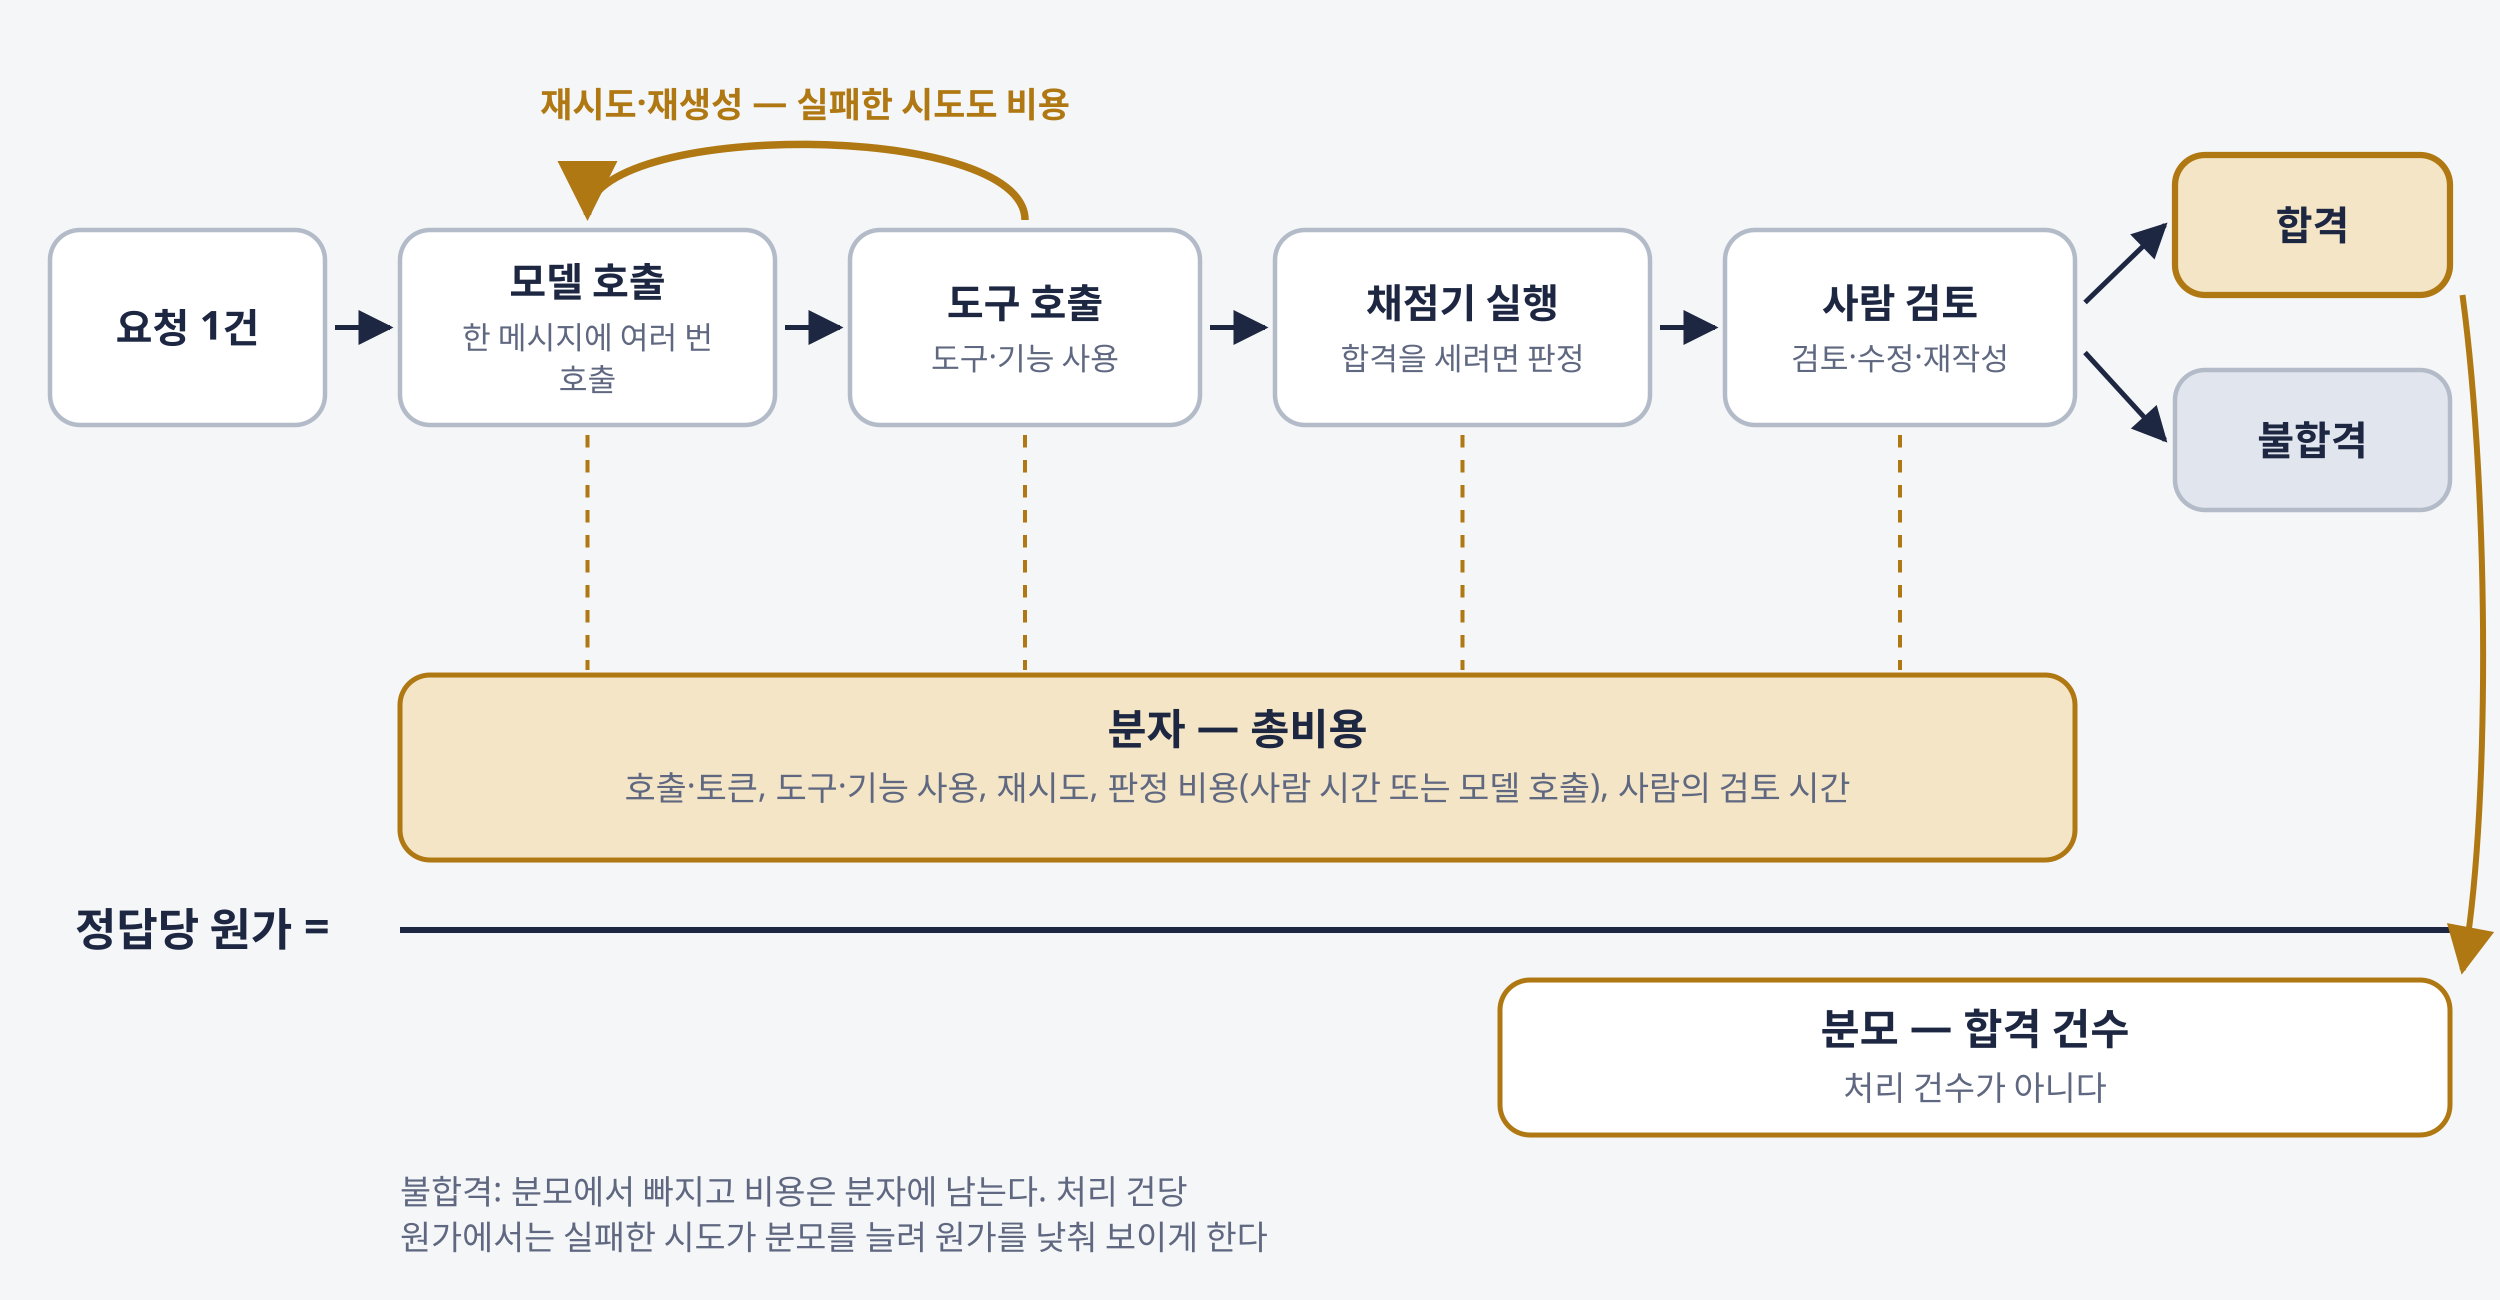
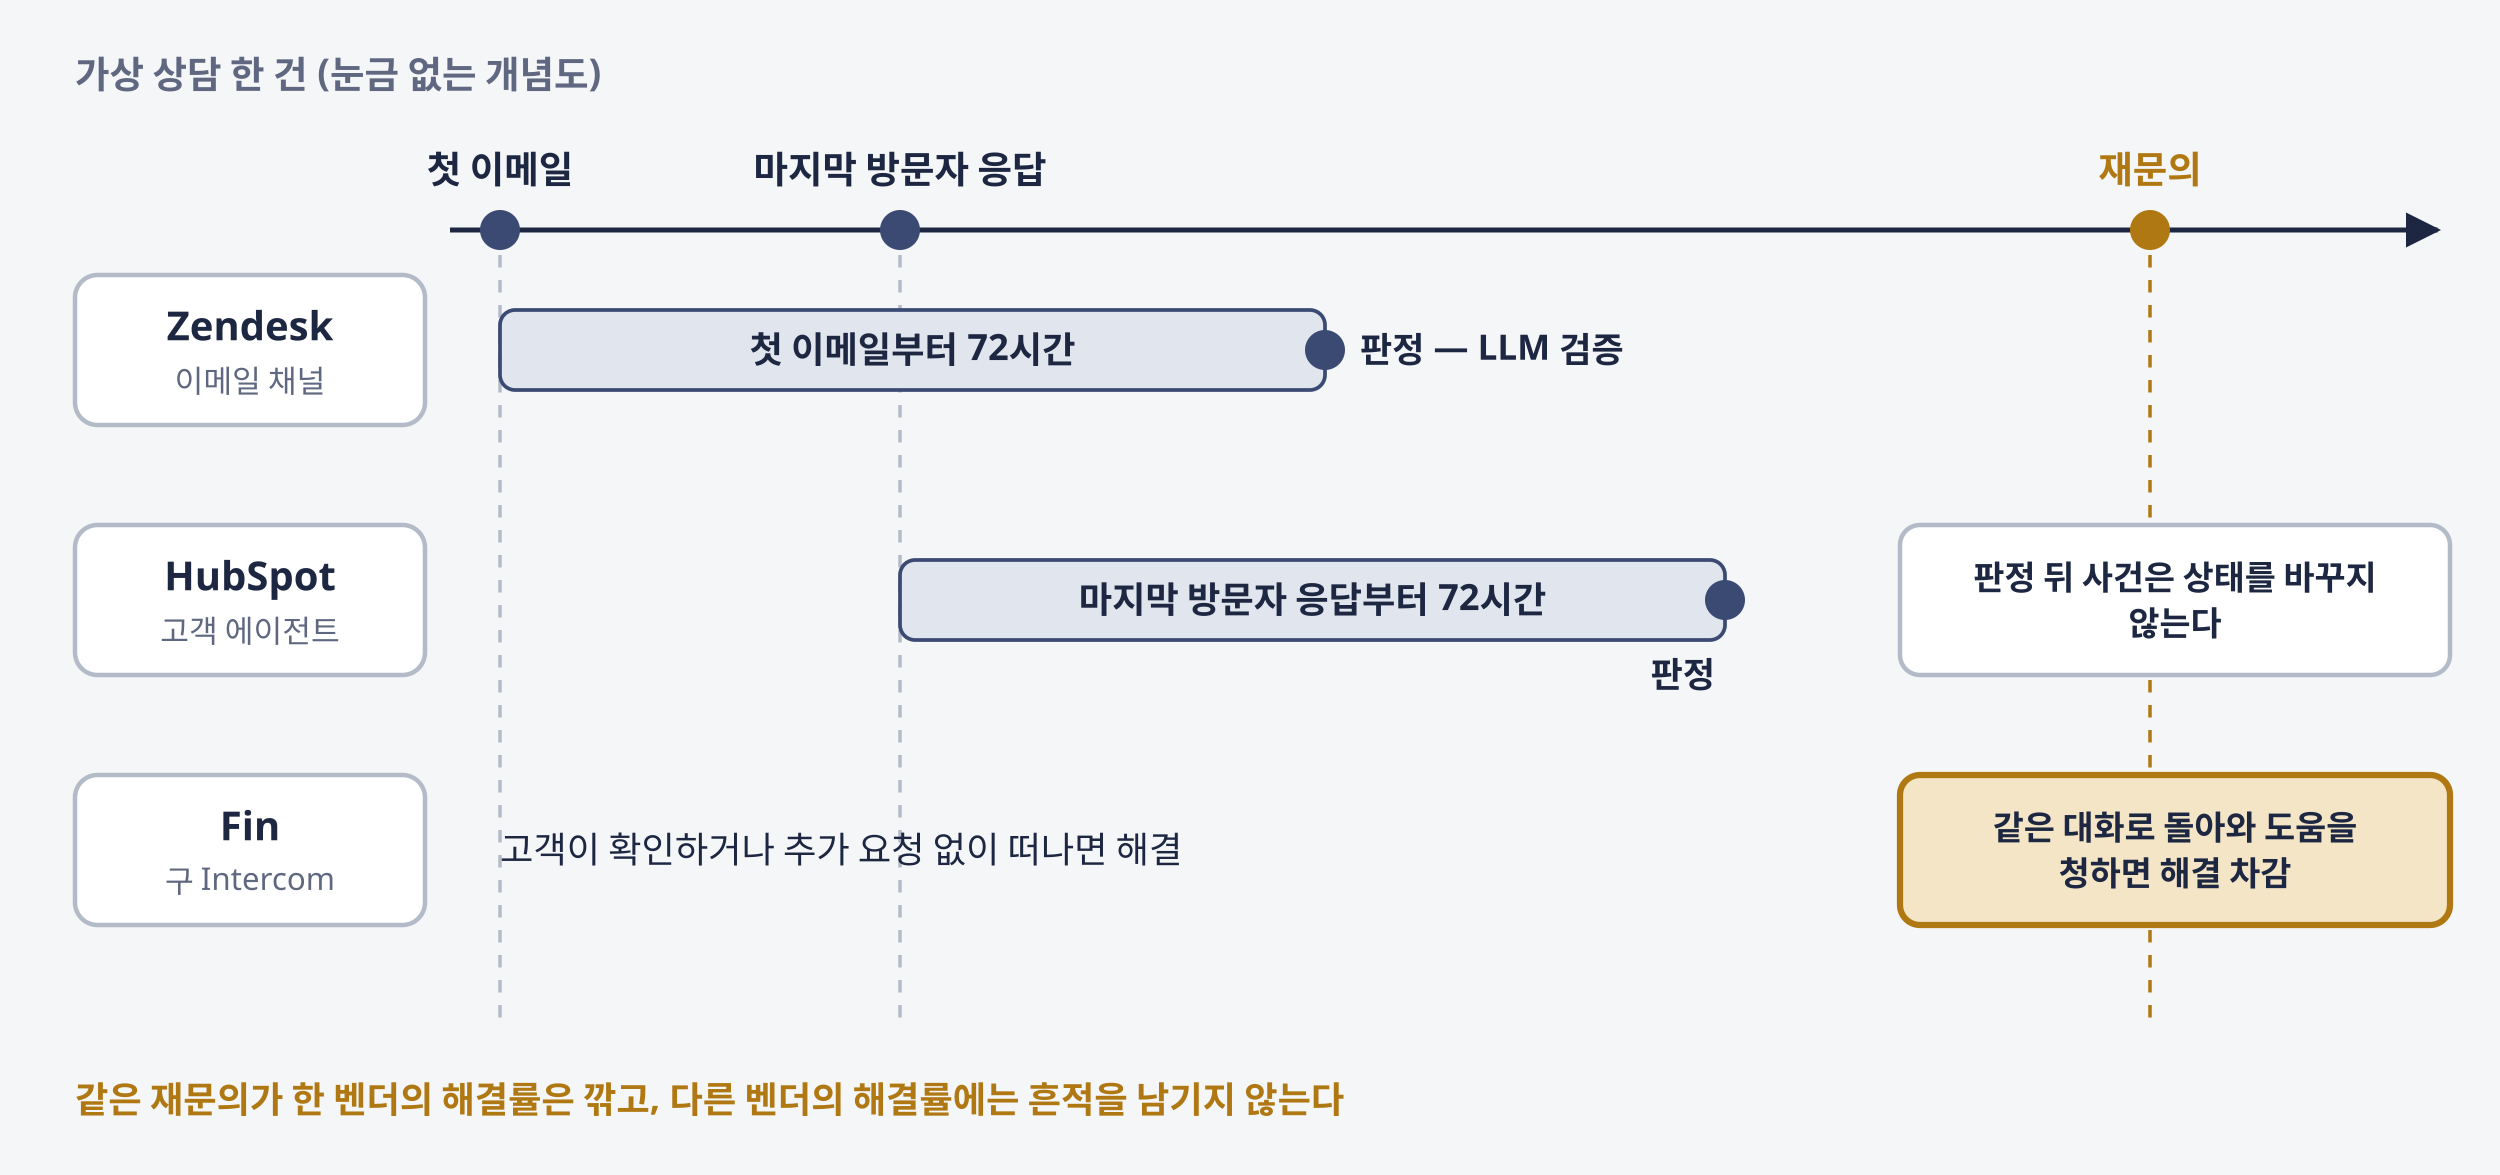
- <svg xmlns="http://www.w3.org/2000/svg" viewBox="0 0 1000 520" role="img" aria-label="한 업무의 원가가 생기는 곳 — 분자에 모이는 비용과 합격 건만 세는 분모" font-family="Pretendard,'Apple SD Gothic Neo','Noto Sans KR',sans-serif">
+ <svg xmlns="http://www.w3.org/2000/svg" viewBox="0 0 1000 470" role="img" aria-label="한 상담이 “해결”로 세어지기까지 — 벤더별 판정 지점과 창의 기준점" font-family="Pretendard,'Apple SD Gothic Neo','Noto Sans KR',sans-serif">
  <defs>
    <marker id="mi" viewBox="0 0 10 10" refX="9" refY="5" markerWidth="7" markerHeight="7" orient="auto-start-reverse">
      <path d="M0,0L10,5L0,10z" fill="#1D2742" />
    </marker>
    <marker id="mc" viewBox="0 0 10 10" refX="9" refY="5" markerWidth="8" markerHeight="8" orient="auto-start-reverse">
      <path d="M0,0L10,5L0,10z" fill="#B07812" />
    </marker>
  </defs>
-   <rect width="1000" height="520" fill="#F5F6F8" />
-   <rect x="20" y="92" width="110" height="78" rx="12" fill="#FFFFFF" stroke="#B4BBC8" stroke-width="1.8" />
-   <text x="75.0" y="137.0" fill="#1D2742" font-size="16" font-weight="700" text-anchor="middle">요청 1건</text>
-   <path d="M134,131.0 L156,131.0" fill="none" stroke="#1D2742" stroke-width="2" marker-end="url(#mi)" />
-   <rect x="160" y="92" width="150" height="78" rx="12" fill="#FFFFFF" stroke="#B4BBC8" stroke-width="1.8" />
-   <text x="235.0" y="118.6" fill="#1D2742" font-size="16" font-weight="700" text-anchor="middle">모델 호출</text>
-   <text x="235.0" y="139.6" fill="#5F6880" font-size="12.5" font-weight="400" text-anchor="middle">한 메시지에 여러 번</text>
-   <text x="235.0" y="156.4" fill="#5F6880" font-size="12.5" font-weight="400" text-anchor="middle">호출</text>
-   <path d="M314,131.0 L336,131.0" fill="none" stroke="#1D2742" stroke-width="2" marker-end="url(#mi)" />
-   <rect x="340" y="92" width="140" height="78" rx="12" fill="#FFFFFF" stroke="#B4BBC8" stroke-width="1.8" />
-   <text x="410.0" y="127.1" fill="#1D2742" font-size="16" font-weight="700" text-anchor="middle">도구 호출</text>
-   <text x="410.0" y="148.0" fill="#5F6880" font-size="12.5" font-weight="400" text-anchor="middle">도구·기능 사용</text>
-   <path d="M484,131.0 L506,131.0" fill="none" stroke="#1D2742" stroke-width="2" marker-end="url(#mi)" />
-   <rect x="510" y="92" width="150" height="78" rx="12" fill="#FFFFFF" stroke="#B4BBC8" stroke-width="1.8" />
-   <text x="585.0" y="127.1" fill="#1D2742" font-size="16" font-weight="700" text-anchor="middle">채점기 실행</text>
-   <text x="585.0" y="148.0" fill="#5F6880" font-size="12.5" font-weight="400" text-anchor="middle">합격을 세려면 판정</text>
-   <path d="M664,131.0 L686,131.0" fill="none" stroke="#1D2742" stroke-width="2" marker-end="url(#mi)" />
-   <rect x="690" y="92" width="140" height="78" rx="12" fill="#FFFFFF" stroke="#B4BBC8" stroke-width="1.8" />
-   <text x="760.0" y="127.1" fill="#1D2742" font-size="16" font-weight="700" text-anchor="middle">사람 검토</text>
-   <text x="760.0" y="148.0" fill="#5F6880" font-size="12.5" font-weight="400" text-anchor="middle">검토·수정·재작성</text>
-   <path d="M410,88 C410,48 235,48 235,86" fill="none" stroke="#B07812" stroke-width="3" marker-end="url(#mc)" />
-   <text fill="#B07812" font-size="14" font-weight="700" text-anchor="middle" dominant-baseline="middle">
-     <tspan x="322.0" y="42.0">재시도·재생성 — 실패한 시도도 비용</tspan>
+   <rect width="1000" height="470" fill="#F5F6F8" />
+   <text fill="#5F6880" font-size="15" font-weight="700" text-anchor="start" dominant-baseline="middle">
+     <tspan x="30.0" y="30.0">가상 상담 한 건 (눈금 없는 개념도)</tspan>
  </text>
-   <rect x="870" y="62" width="110" height="56" rx="12" fill="#F3E5C6" stroke="#B07812" stroke-width="2.5" />
-   <text x="925.0" y="96.0" fill="#1D2742" font-size="16" font-weight="700" text-anchor="middle">합격</text>
-   <rect x="870" y="148" width="110" height="56" rx="12" fill="#E1E5EE" stroke="#B4BBC8" stroke-width="1.8" />
-   <text x="925.0" y="182.0" fill="#1D2742" font-size="16" font-weight="700" text-anchor="middle">불합격</text>
-   <path d="M834,121.0 L866,90" fill="none" stroke="#1D2742" stroke-width="2" marker-end="url(#mi)" />
-   <path d="M834,141.0 L866,176" fill="none" stroke="#1D2742" stroke-width="2" marker-end="url(#mi)" />
-   <line x1="235.0" y1="174" x2="235.0" y2="268" stroke="#B07812" stroke-width="1.6" stroke-dasharray="5 5" />
-   <line x1="410.0" y1="174" x2="410.0" y2="268" stroke="#B07812" stroke-width="1.6" stroke-dasharray="5 5" />
-   <line x1="585.0" y1="174" x2="585.0" y2="268" stroke="#B07812" stroke-width="1.6" stroke-dasharray="5 5" />
-   <line x1="760.0" y1="174" x2="760.0" y2="268" stroke="#B07812" stroke-width="1.6" stroke-dasharray="5 5" />
-   <rect x="160.0" y="270.0" width="670.0" height="74.0" rx="12" fill="#F3E5C6" stroke="#B07812" stroke-width="2" />
-   <text x="495.0" y="297.8" fill="#1D2742" font-size="17" font-weight="700" text-anchor="middle">분자 — 총비용</text>
-   <text x="495.0" y="320.1" fill="#5F6880" font-size="13.5" font-weight="400" text-anchor="middle">호출·토큰, 도구·기능 사용, 재시도, 판정 비용(사람 시간 또는 모델 호출), 사람의 검토 시간</text>
-   <line x1="160" y1="372" x2="980" y2="372" stroke="#1D2742" stroke-width="2.4" />
-   <rect x="600.0" y="392.0" width="380.0" height="62.0" rx="12" fill="#FFFFFF" stroke="#B07812" stroke-width="2" />
-   <text x="790.0" y="417.8" fill="#1D2742" font-size="17" font-weight="700" text-anchor="middle">분모 — 합격 건수</text>
-   <text x="790.0" y="440.1" fill="#5F6880" font-size="13.5" font-weight="400" text-anchor="middle">처리 건수가 아니다</text>
-   <path d="M985,118 C996,200 996,330 985,388" fill="none" stroke="#B07812" stroke-width="2.4" marker-end="url(#mc)" />
-   <text fill="#1D2742" font-size="18" font-weight="700" text-anchor="start" dominant-baseline="middle">
-     <tspan x="30.0" y="372.0">정답당 원가 =</tspan>
+   <path d="M180,92 L975,92" fill="none" stroke="#1D2742" stroke-width="2" marker-end="url(#mi)" />
+   <circle cx="200" cy="92" r="8" fill="#3A4A72" />
+   <text fill="#1D2742" font-size="15" font-weight="700" text-anchor="middle" dominant-baseline="middle">
+     <tspan x="200.0" y="68.0">첫 이메일</tspan>
  </text>
-   <text fill="#5F6880" font-size="13.5" font-weight="400" text-anchor="start" dominant-baseline="middle">
-     <tspan x="160.0" y="476.9">불합격: 분모에서 빠지고 비용은 분자에 남는다. 처리 건당</tspan>
-     <tspan x="160.0" y="495.1">원가에서는 실패한 시도가 분모를 늘려 원가를 낮춰 보이게 한다</tspan>
+   <circle cx="360" cy="92" r="8" fill="#3A4A72" />
+   <text fill="#1D2742" font-size="15" font-weight="700" text-anchor="middle" dominant-baseline="middle">
+     <tspan x="360.0" y="68.0">마지막 방문자 응답</tspan>
+   </text>
+   <circle cx="860" cy="92" r="8" fill="#B07812" />
+   <text fill="#B07812" font-size="15" font-weight="700" text-anchor="middle" dominant-baseline="middle">
+     <tspan x="860.0" y="68.0">재문의</tspan>
+   </text>
+   <line x1="200" y1="102" x2="200" y2="410" stroke="#B4BBC8" stroke-width="1.4" stroke-dasharray="5 5" />
+   <line x1="360" y1="102" x2="360" y2="410" stroke="#B4BBC8" stroke-width="1.4" stroke-dasharray="5 5" />
+   <line x1="860" y1="102" x2="860" y2="410" stroke="#B07812" stroke-width="1.4" stroke-dasharray="5 5" />
+   <rect x="30" y="110" width="140" height="60" rx="9" fill="#FFFFFF" stroke="#B4BBC8" stroke-width="1.8" />
+   <text x="100.0" y="136.1" fill="#1D2742" font-size="16" font-weight="700" text-anchor="middle">Zendesk</text>
+   <text x="100.0" y="157.0" fill="#5F6880" font-size="12.5" font-weight="400" text-anchor="middle">이메일 채널</text>
+   <rect x="30" y="210" width="140" height="60" rx="9" fill="#FFFFFF" stroke="#B4BBC8" stroke-width="1.8" />
+   <text x="100.0" y="236.1" fill="#1D2742" font-size="16" font-weight="700" text-anchor="middle">HubSpot</text>
+   <text x="100.0" y="257.0" fill="#5F6880" font-size="12.5" font-weight="400" text-anchor="middle">고객 에이전트</text>
+   <rect x="30" y="310" width="140" height="60" rx="9" fill="#FFFFFF" stroke="#B4BBC8" stroke-width="1.8" />
+   <text x="100.0" y="336.1" fill="#1D2742" font-size="16" font-weight="700" text-anchor="middle">Fin</text>
+   <text x="100.0" y="357.0" fill="#5F6880" font-size="12.5" font-weight="400" text-anchor="middle">구 Intercom</text>
+   <rect x="200.0" y="124.0" width="330.0" height="32.0" rx="6" fill="#E1E5EE" stroke="#3A4A72" stroke-width="1.5" />
+   <text fill="#1D2742" font-size="14.5" font-weight="700" text-anchor="middle" dominant-baseline="middle">
+     <tspan x="365.0" y="140.0">첫 이메일부터 72시간</tspan>
+   </text>
+   <circle cx="530" cy="140" r="8" fill="#3A4A72" />
+   <text fill="#1D2742" font-size="14" font-weight="700" text-anchor="start" dominant-baseline="middle">
+     <tspan x="544.0" y="140.0">판정 — LLM 검증</tspan>
+   </text>
+   <rect x="360.0" y="224.0" width="330.0" height="32.0" rx="6" fill="#E1E5EE" stroke="#3A4A72" stroke-width="1.5" />
+   <text fill="#1D2742" font-size="14.5" font-weight="700" text-anchor="middle" dominant-baseline="middle">
+     <tspan x="525.0" y="240.0">마지막 방문자 응답부터 72시간</tspan>
+   </text>
+   <circle cx="690" cy="240" r="8" fill="#3A4A72" />
+   <text fill="#1D2742" font-size="14" font-weight="700" text-anchor="end" dominant-baseline="middle">
+     <tspan x="686.0" y="270.0">판정</tspan>
+   </text>
+   <rect x="760" y="210" width="220" height="60" rx="8" fill="#FFFFFF" stroke="#B4BBC8" stroke-width="1.8" />
+   <text x="870.0" y="235.9" fill="#1D2742" font-size="13.5" font-weight="700" text-anchor="middle">판정 뒤 사건은 상태를 바꾸지</text>
+   <text x="870.0" y="254.2" fill="#1D2742" font-size="13.5" font-weight="700" text-anchor="middle">않는다</text>
+   <text fill="#1D2742" font-size="14.5" font-weight="400" text-anchor="start" dominant-baseline="middle">
+     <tspan x="200.0" y="340.0">고객이 확인하거나 추가 요청 없이 떠나면 해결</tspan>
+   </text>
+   <rect x="760" y="310" width="220" height="60" rx="8" fill="#F3E5C6" stroke="#B07812" stroke-width="2.5" />
+   <text x="870.0" y="335.9" fill="#1D2742" font-size="13.5" font-weight="700" text-anchor="middle">같은 대화로 돌아와 도움을</text>
+   <text x="870.0" y="354.2" fill="#1D2742" font-size="13.5" font-weight="700" text-anchor="middle">청하면 해결 차감</text>
+   <text fill="#B07812" font-size="14.5" font-weight="700" text-anchor="start" dominant-baseline="middle">
+     <tspan x="30.0" y="440.0">같은 재문의가 한 벤더의 해결률은 깎고, 다른 벤더의 해결률에는 흔적을 남기지 않는다</tspan>
  </text>
</svg>
